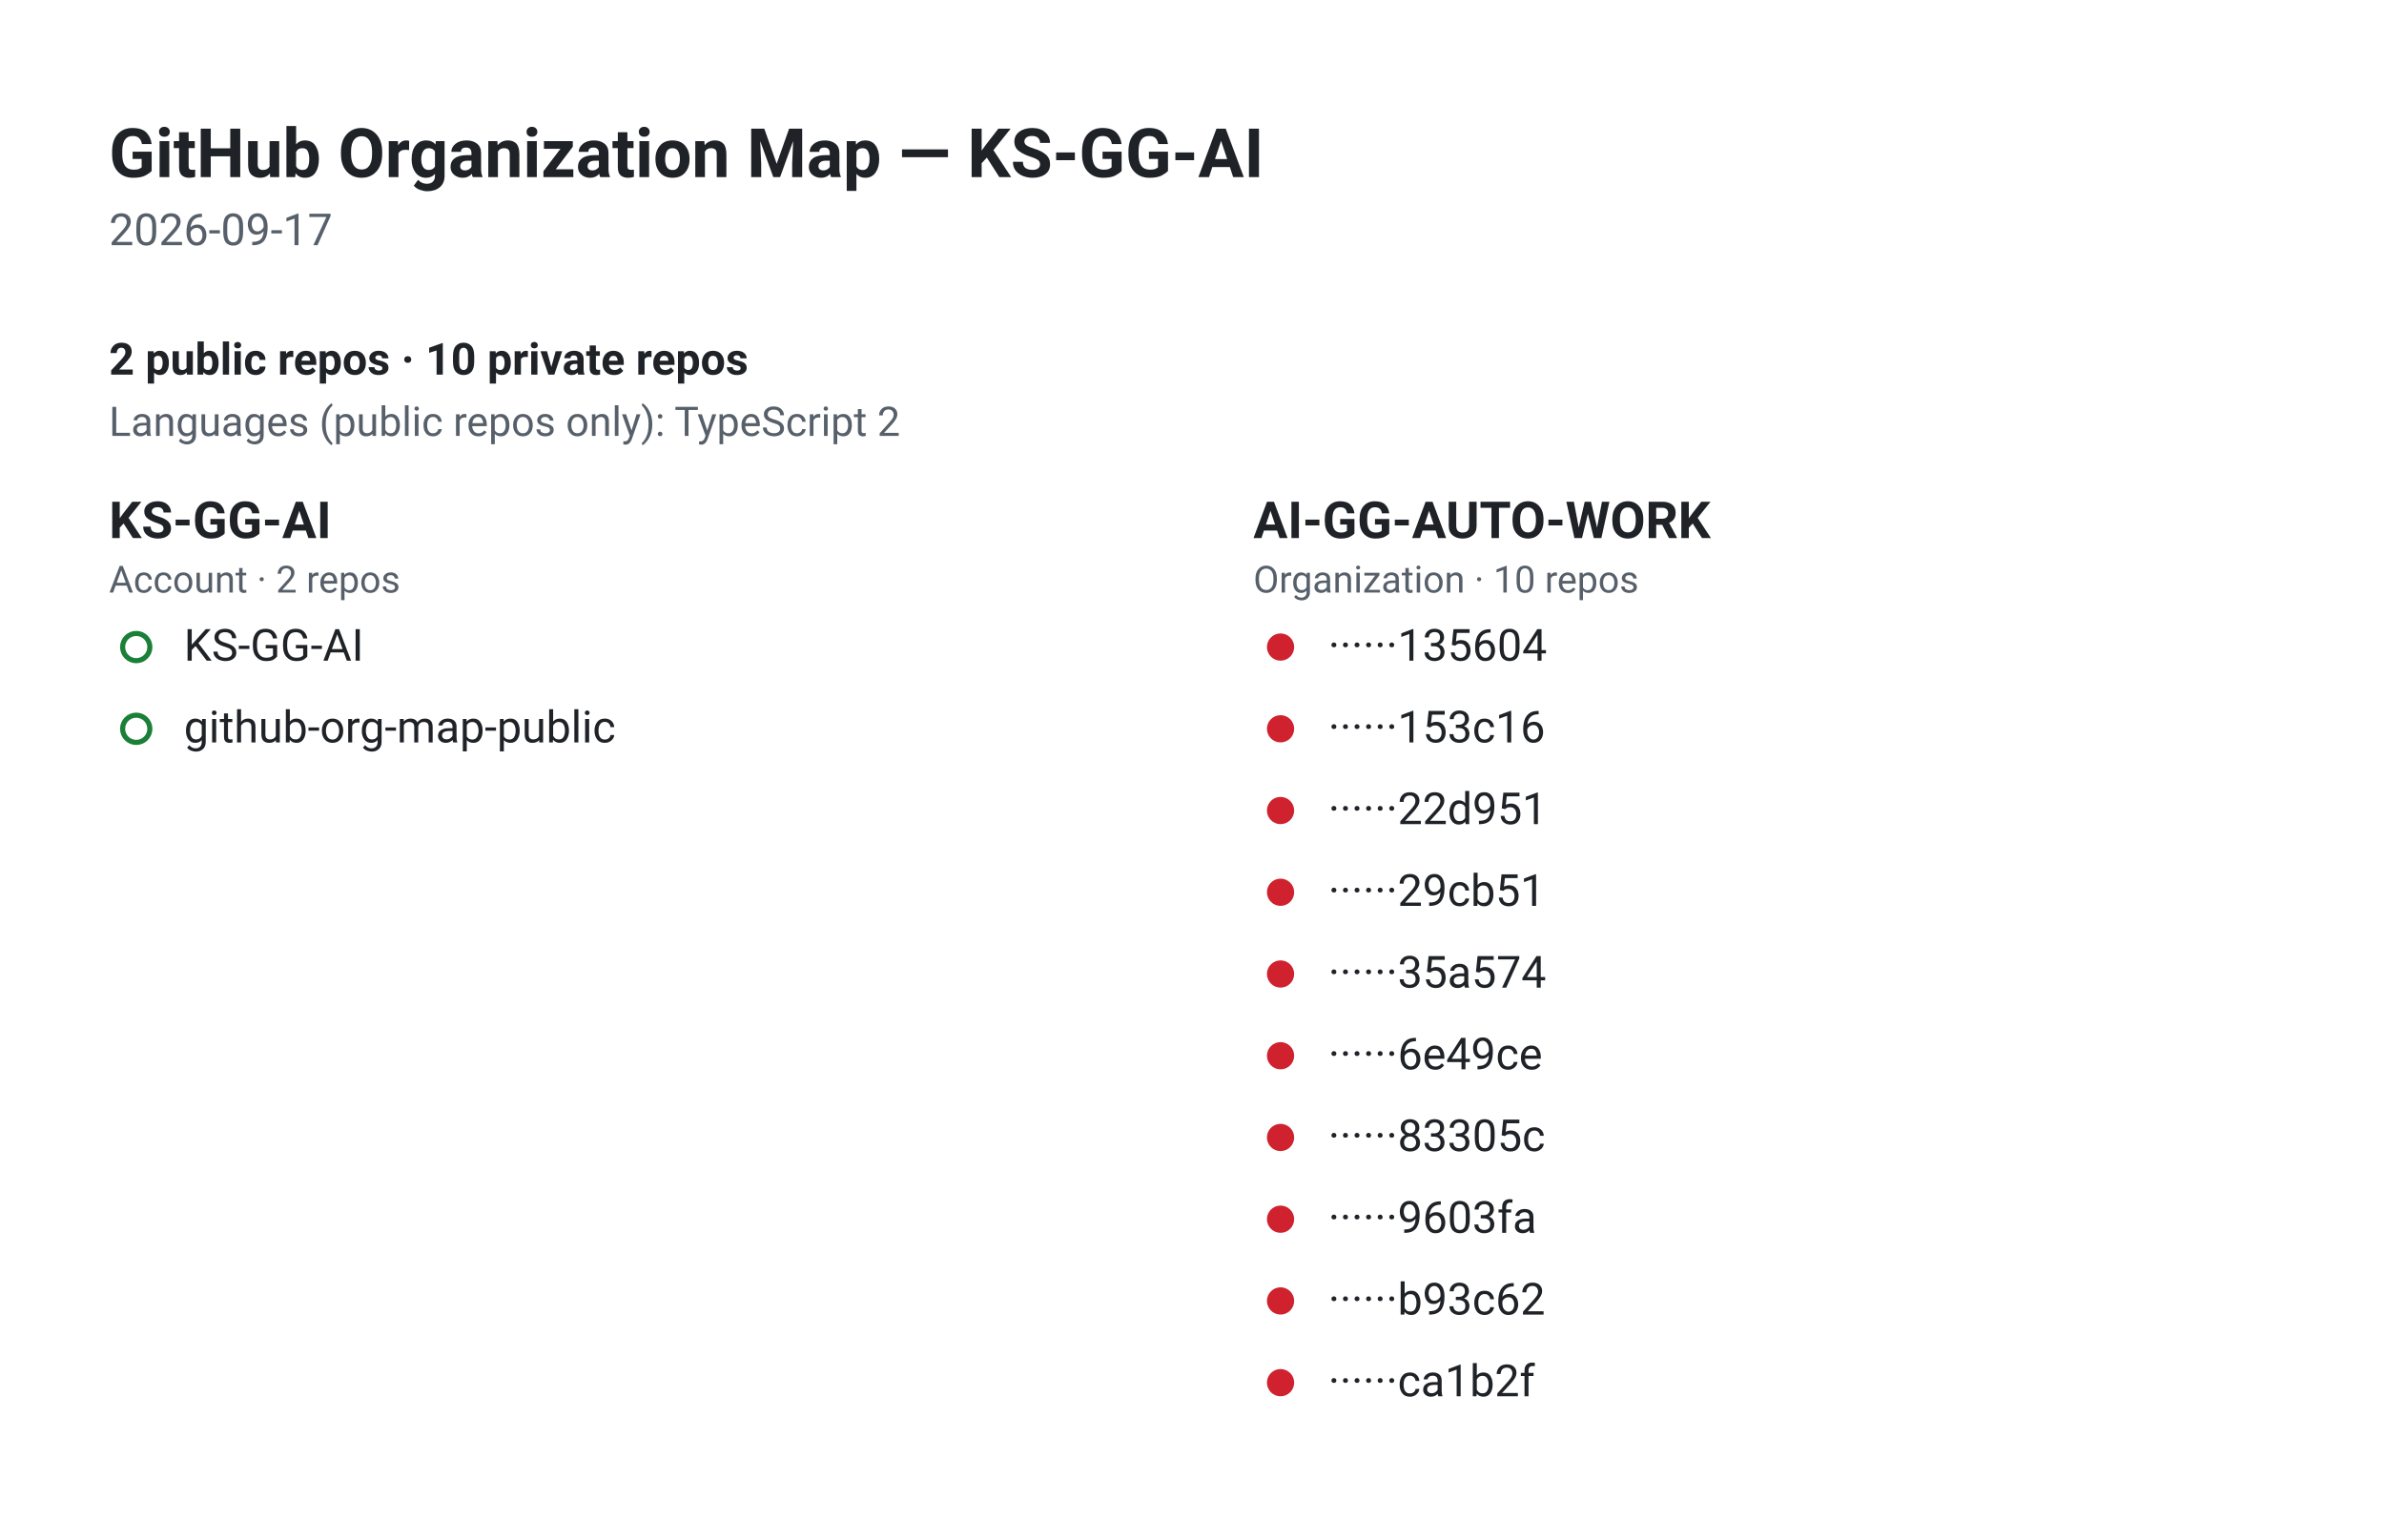
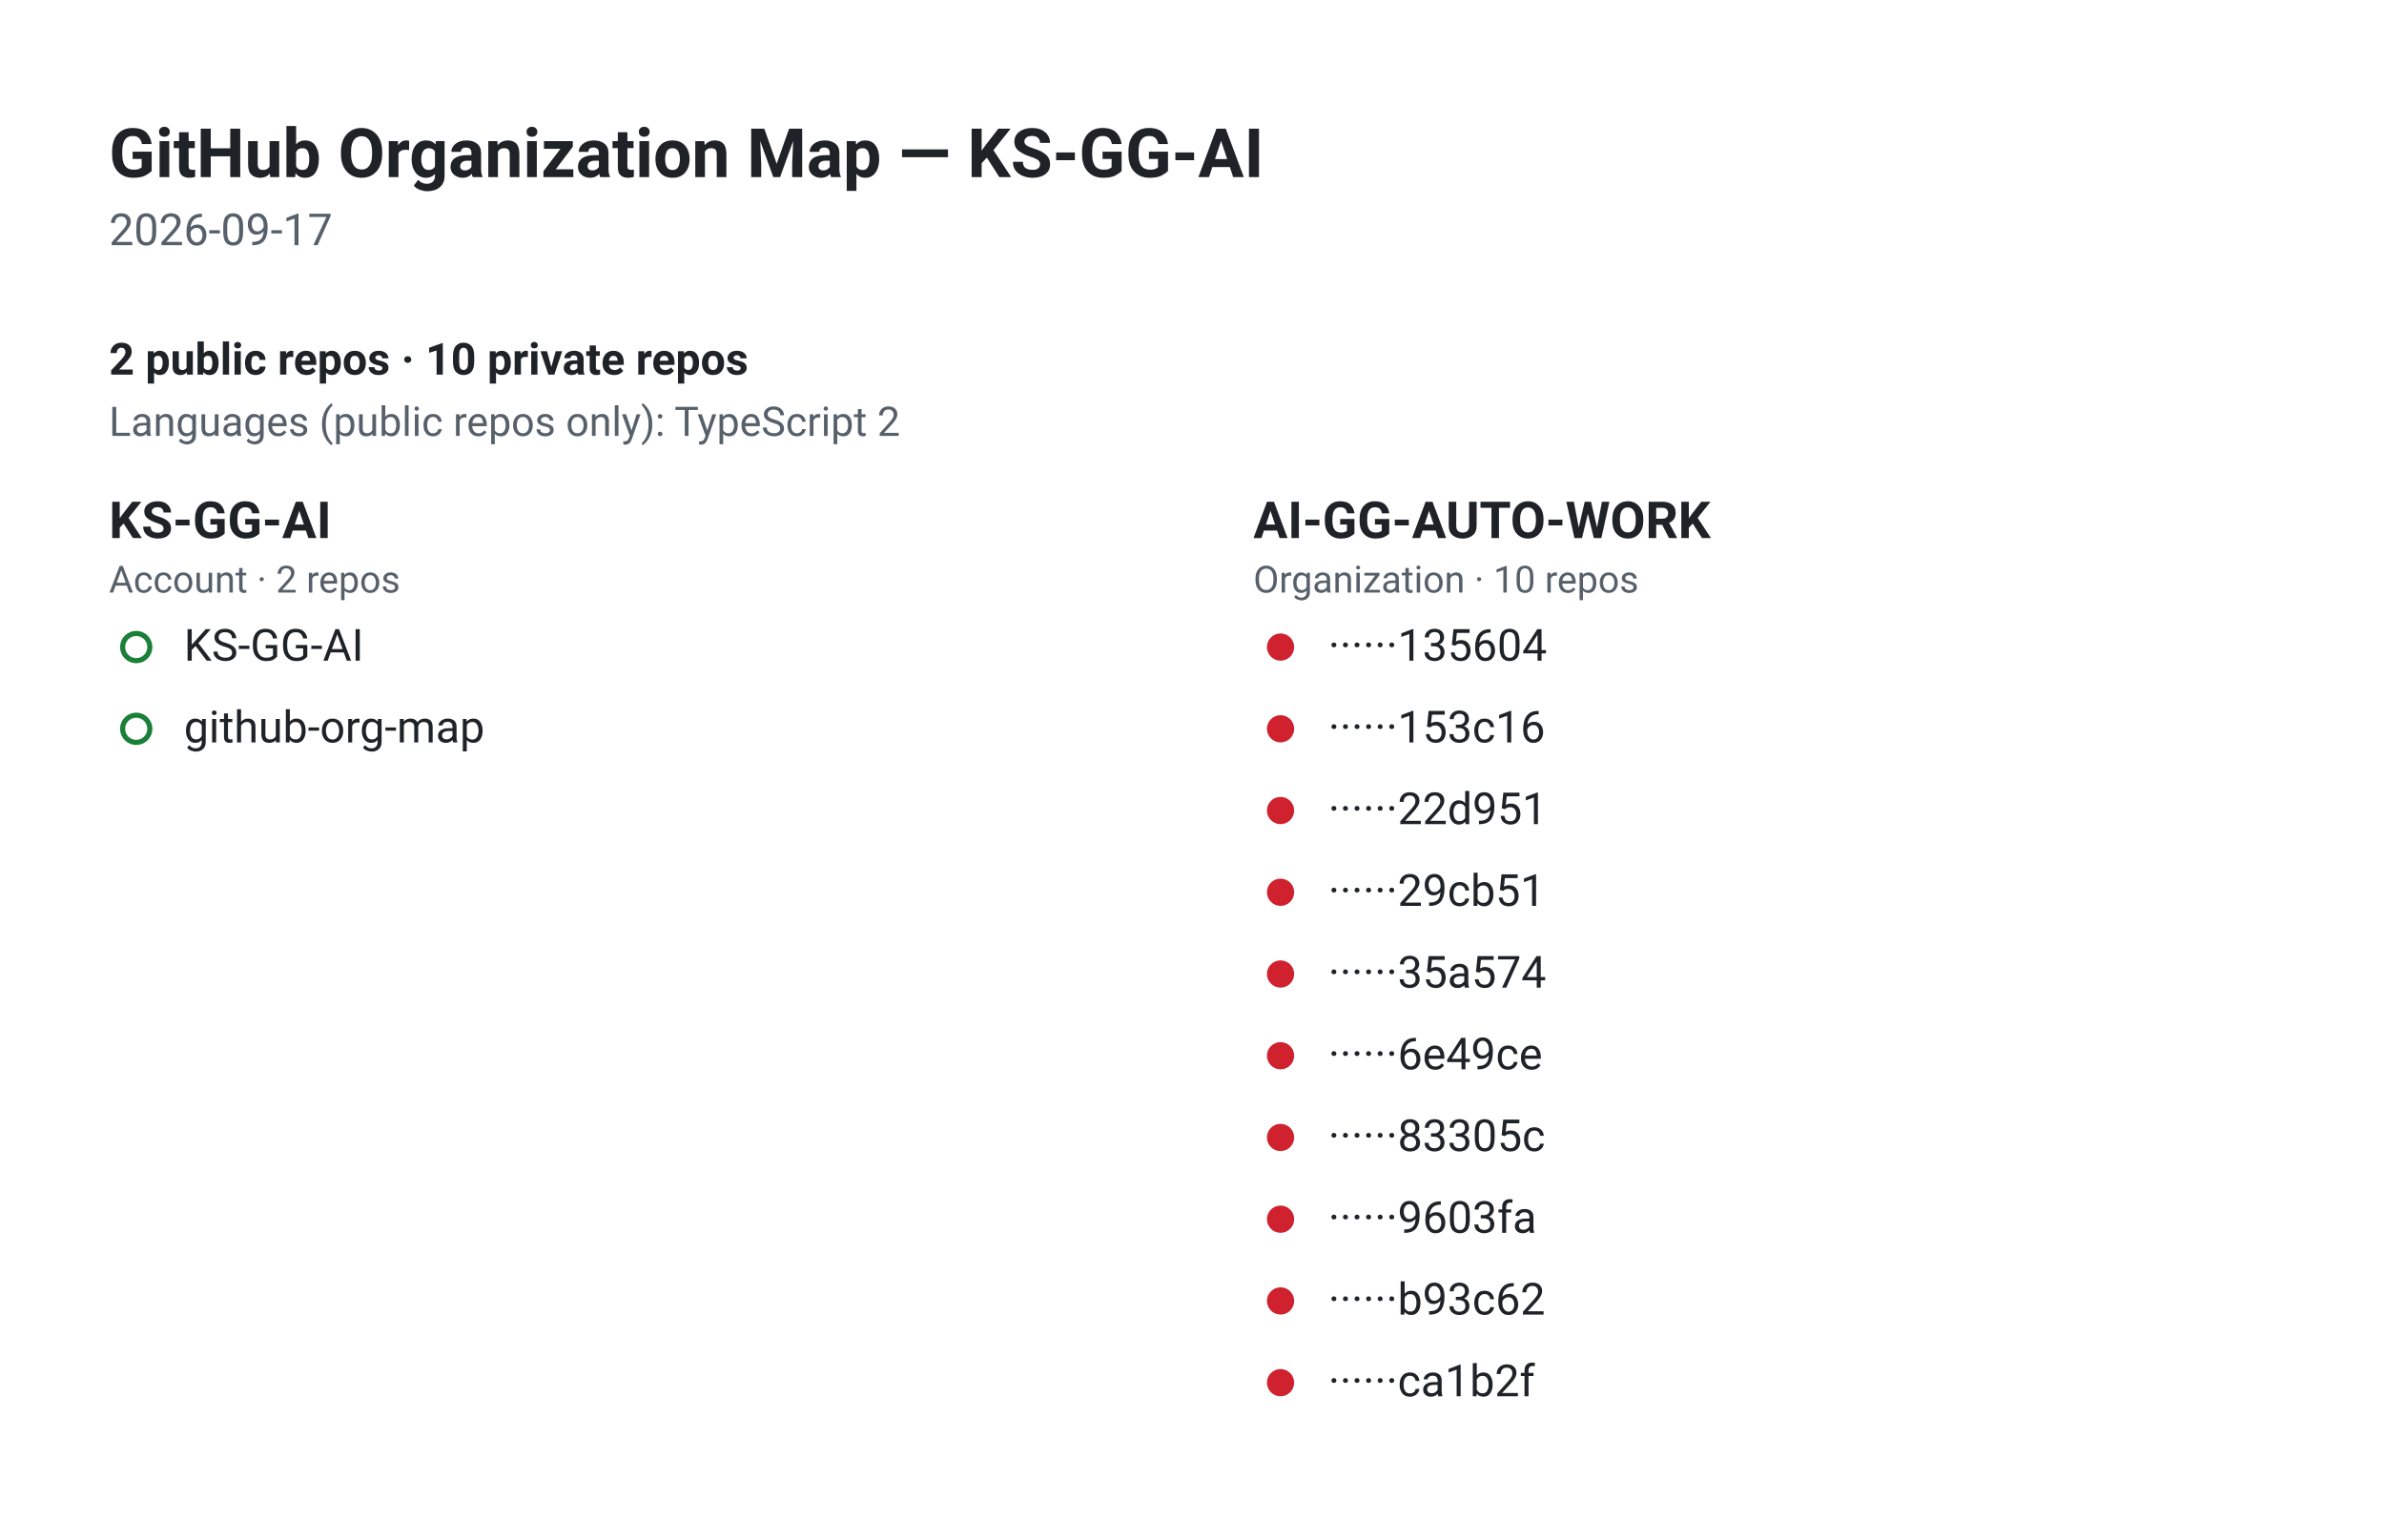
<svg xmlns="http://www.w3.org/2000/svg" viewBox="0 0 700 452" width="700" height="452" role="img" aria-label="GitHub organization map for KS-GG-AI on 2026-09-17">
  <style>
    text { font-family: -apple-system, BlinkMacSystemFont, "Segoe UI", Roboto, Helvetica, Arial, sans-serif; }
    .om-title { fill: #1f2328; font-size: 20px; font-weight: 600; }
    .om-date { fill: #57606a; font-size: 13px; }
    .om-group-title { fill: #1f2328; font-size: 15px; font-weight: 600; }
    .om-group-meta { fill: #57606a; font-size: 11px; }
    .om-repo-name { fill: #1f2328; font-size: 13px; }
    .om-repo-muted { fill: #8c959f; font-size: 13px; }
    .om-dot-private { fill: #cf222e; stroke: none; }
    .om-dot-public { fill: none; stroke: #1a7f37; stroke-width: 1.5; }
    .om-empty { fill: #8c959f; font-style: italic; font-size: 12px; }
    .om-summary-counts { fill: #1f2328; font-size: 13px; font-weight: 600; }
    .om-summary-lang { fill: #57606a; font-size: 12px; }

    @media (prefers-color-scheme: dark) {
      .om-title { fill: #e6edf3; }
      .om-date { fill: #8b949e; }
      .om-group-title { fill: #e6edf3; }
      .om-group-meta { fill: #8b949e; }
      .om-repo-name { fill: #e6edf3; }
      .om-repo-muted { fill: #6e7681; }
      .om-dot-private { fill: #f85149; }
      .om-dot-public { stroke: #3fb950; }
      .om-empty { fill: #6e7681; }
      .om-summary-counts { fill: #e6edf3; }
      .om-summary-lang { fill: #8b949e; }
    }
</style>
  <text x="32" y="52" class="om-title">GitHub Organization Map — KS-GG-AI</text>
  <text x="32" y="72" class="om-date">2026-09-17</text>
  <text x="32" y="110" class="om-summary-counts">2 public repos · 10 private repos</text>
  <text x="32" y="128" class="om-summary-lang">Languages (public repos only): TypeScript 2</text>
  <g>
    <text x="32" y="158" class="om-group-title">KS-GG-AI</text>
    <text x="32" y="174" class="om-group-meta">Account · 2 repos</text>
    <circle cx="40" cy="190" r="4" class="om-dot-public" />
    <text x="54" y="194" class="om-repo-name">KS-GG-AI</text>
    <circle cx="40" cy="214" r="4" class="om-dot-public" />
-     <text x="54" y="218" class="om-repo-name">github-org-map-public</text>
+     <text x="54" y="218" class="om-repo-name">github-org-map</text>
  </g>
  <g>
    <text x="368" y="158" class="om-group-title">AI-GG-AUTO-WORK</text>
    <text x="368" y="174" class="om-group-meta">Organization · 10 repos</text>
    <circle cx="376" cy="190" r="4" class="om-dot-private" />
    <text x="390" y="194" class="om-repo-name">······135604</text>
    <circle cx="376" cy="214" r="4" class="om-dot-private" />
    <text x="390" y="218" class="om-repo-name">······153c16</text>
    <circle cx="376" cy="238" r="4" class="om-dot-private" />
    <text x="390" y="242" class="om-repo-name">······22d951</text>
    <circle cx="376" cy="262" r="4" class="om-dot-private" />
    <text x="390" y="266" class="om-repo-name">······29cb51</text>
    <circle cx="376" cy="286" r="4" class="om-dot-private" />
    <text x="390" y="290" class="om-repo-name">······35a574</text>
    <circle cx="376" cy="310" r="4" class="om-dot-private" />
    <text x="390" y="314" class="om-repo-name">······6e49ce</text>
    <circle cx="376" cy="334" r="4" class="om-dot-private" />
    <text x="390" y="338" class="om-repo-name">······83305c</text>
    <circle cx="376" cy="358" r="4" class="om-dot-private" />
    <text x="390" y="362" class="om-repo-name">······9603fa</text>
    <circle cx="376" cy="382" r="4" class="om-dot-private" />
    <text x="390" y="386" class="om-repo-name">······b93c62</text>
    <circle cx="376" cy="406" r="4" class="om-dot-private" />
    <text x="390" y="410" class="om-repo-name">······ca1b2f</text>
  </g>
</svg>
